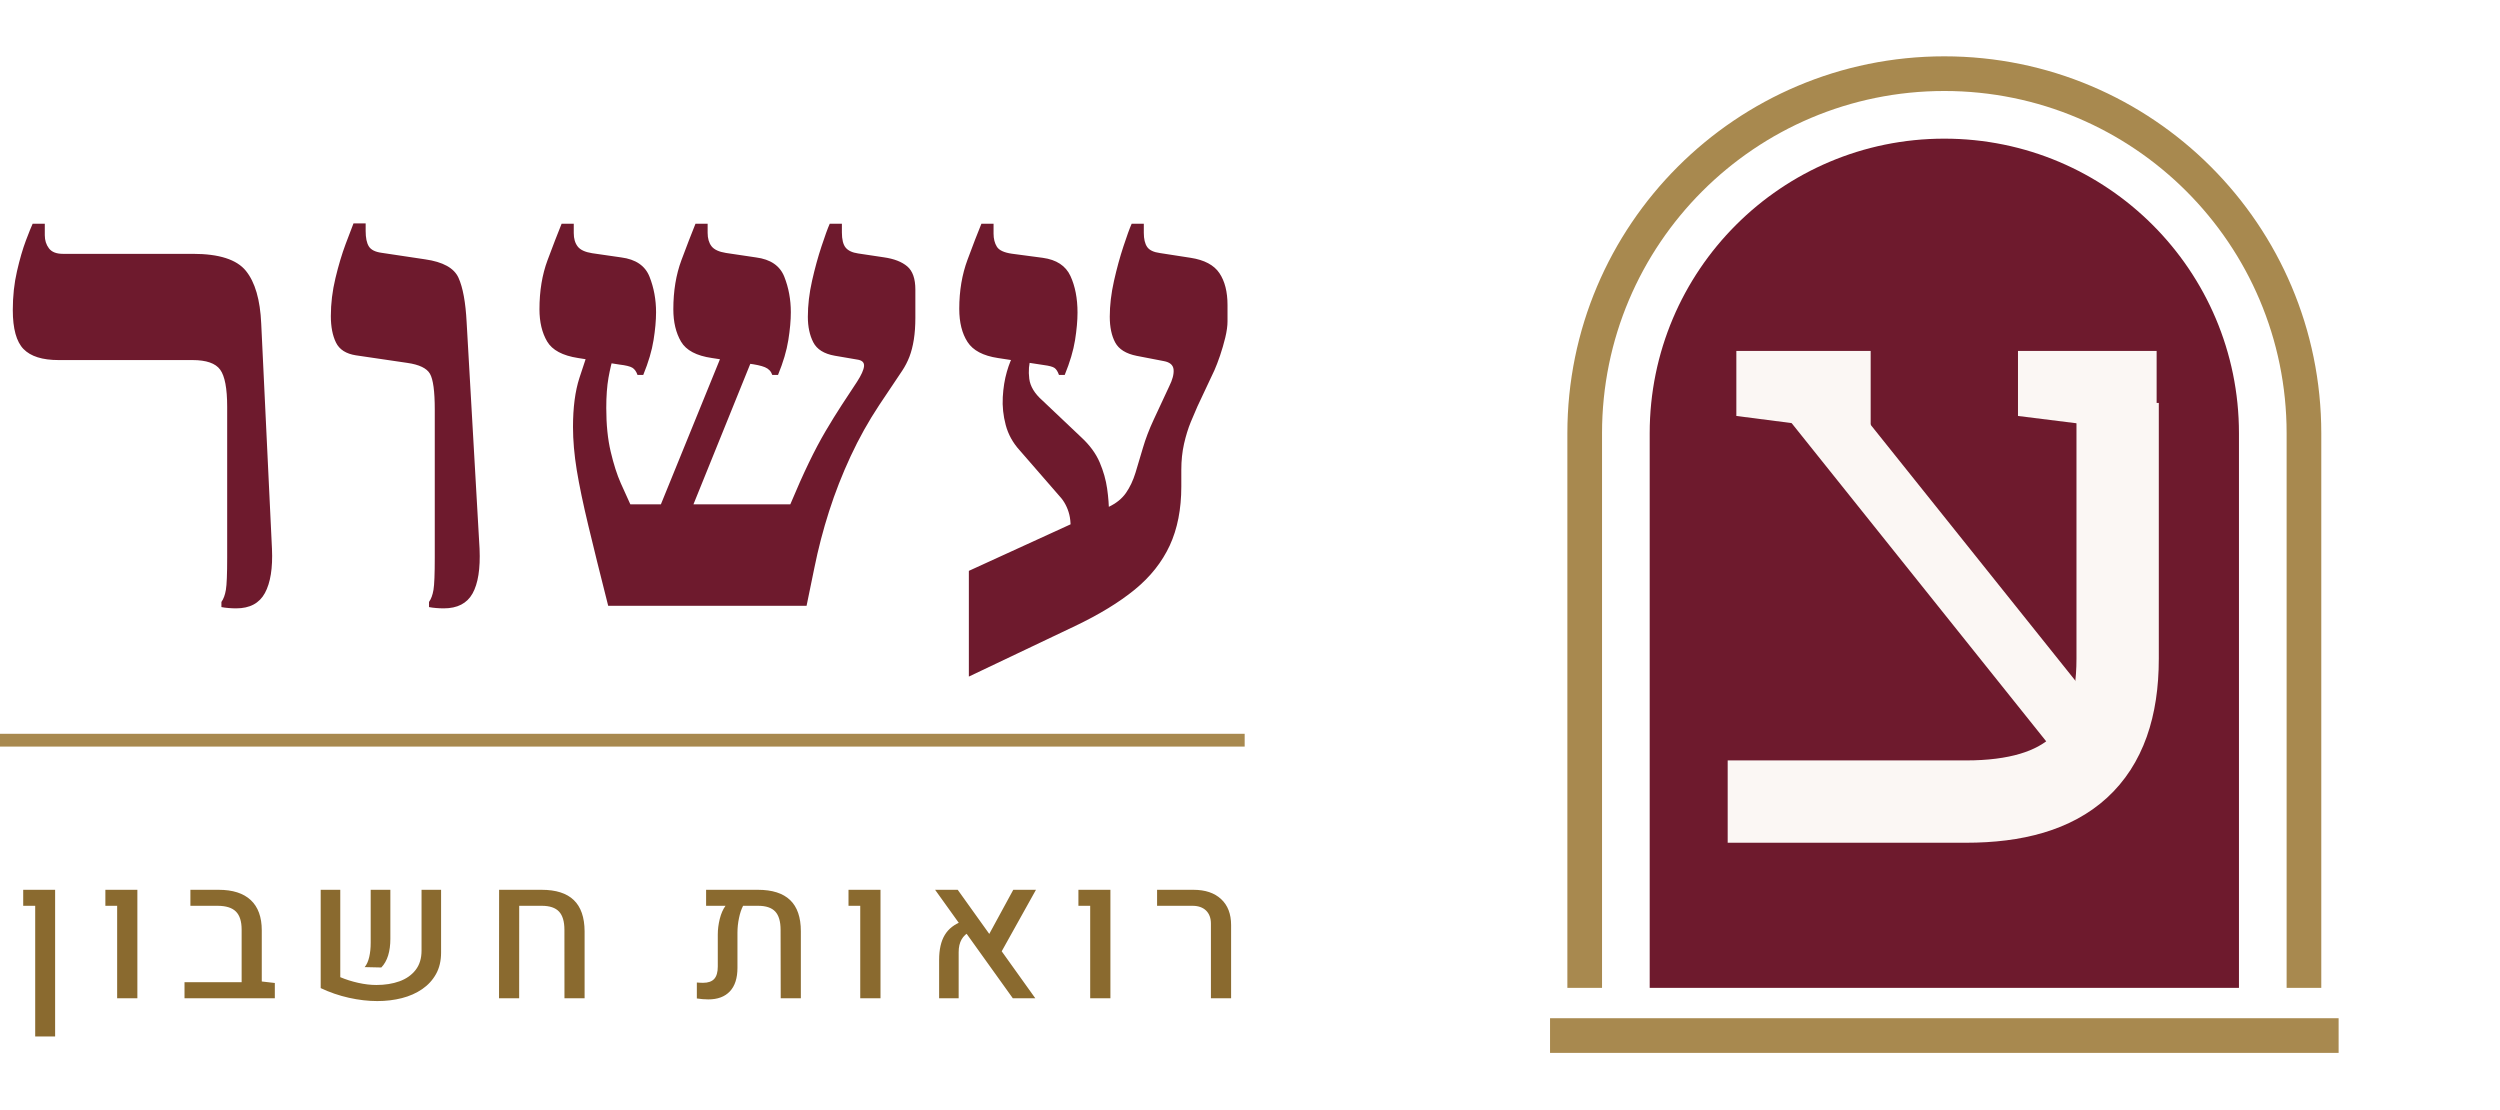
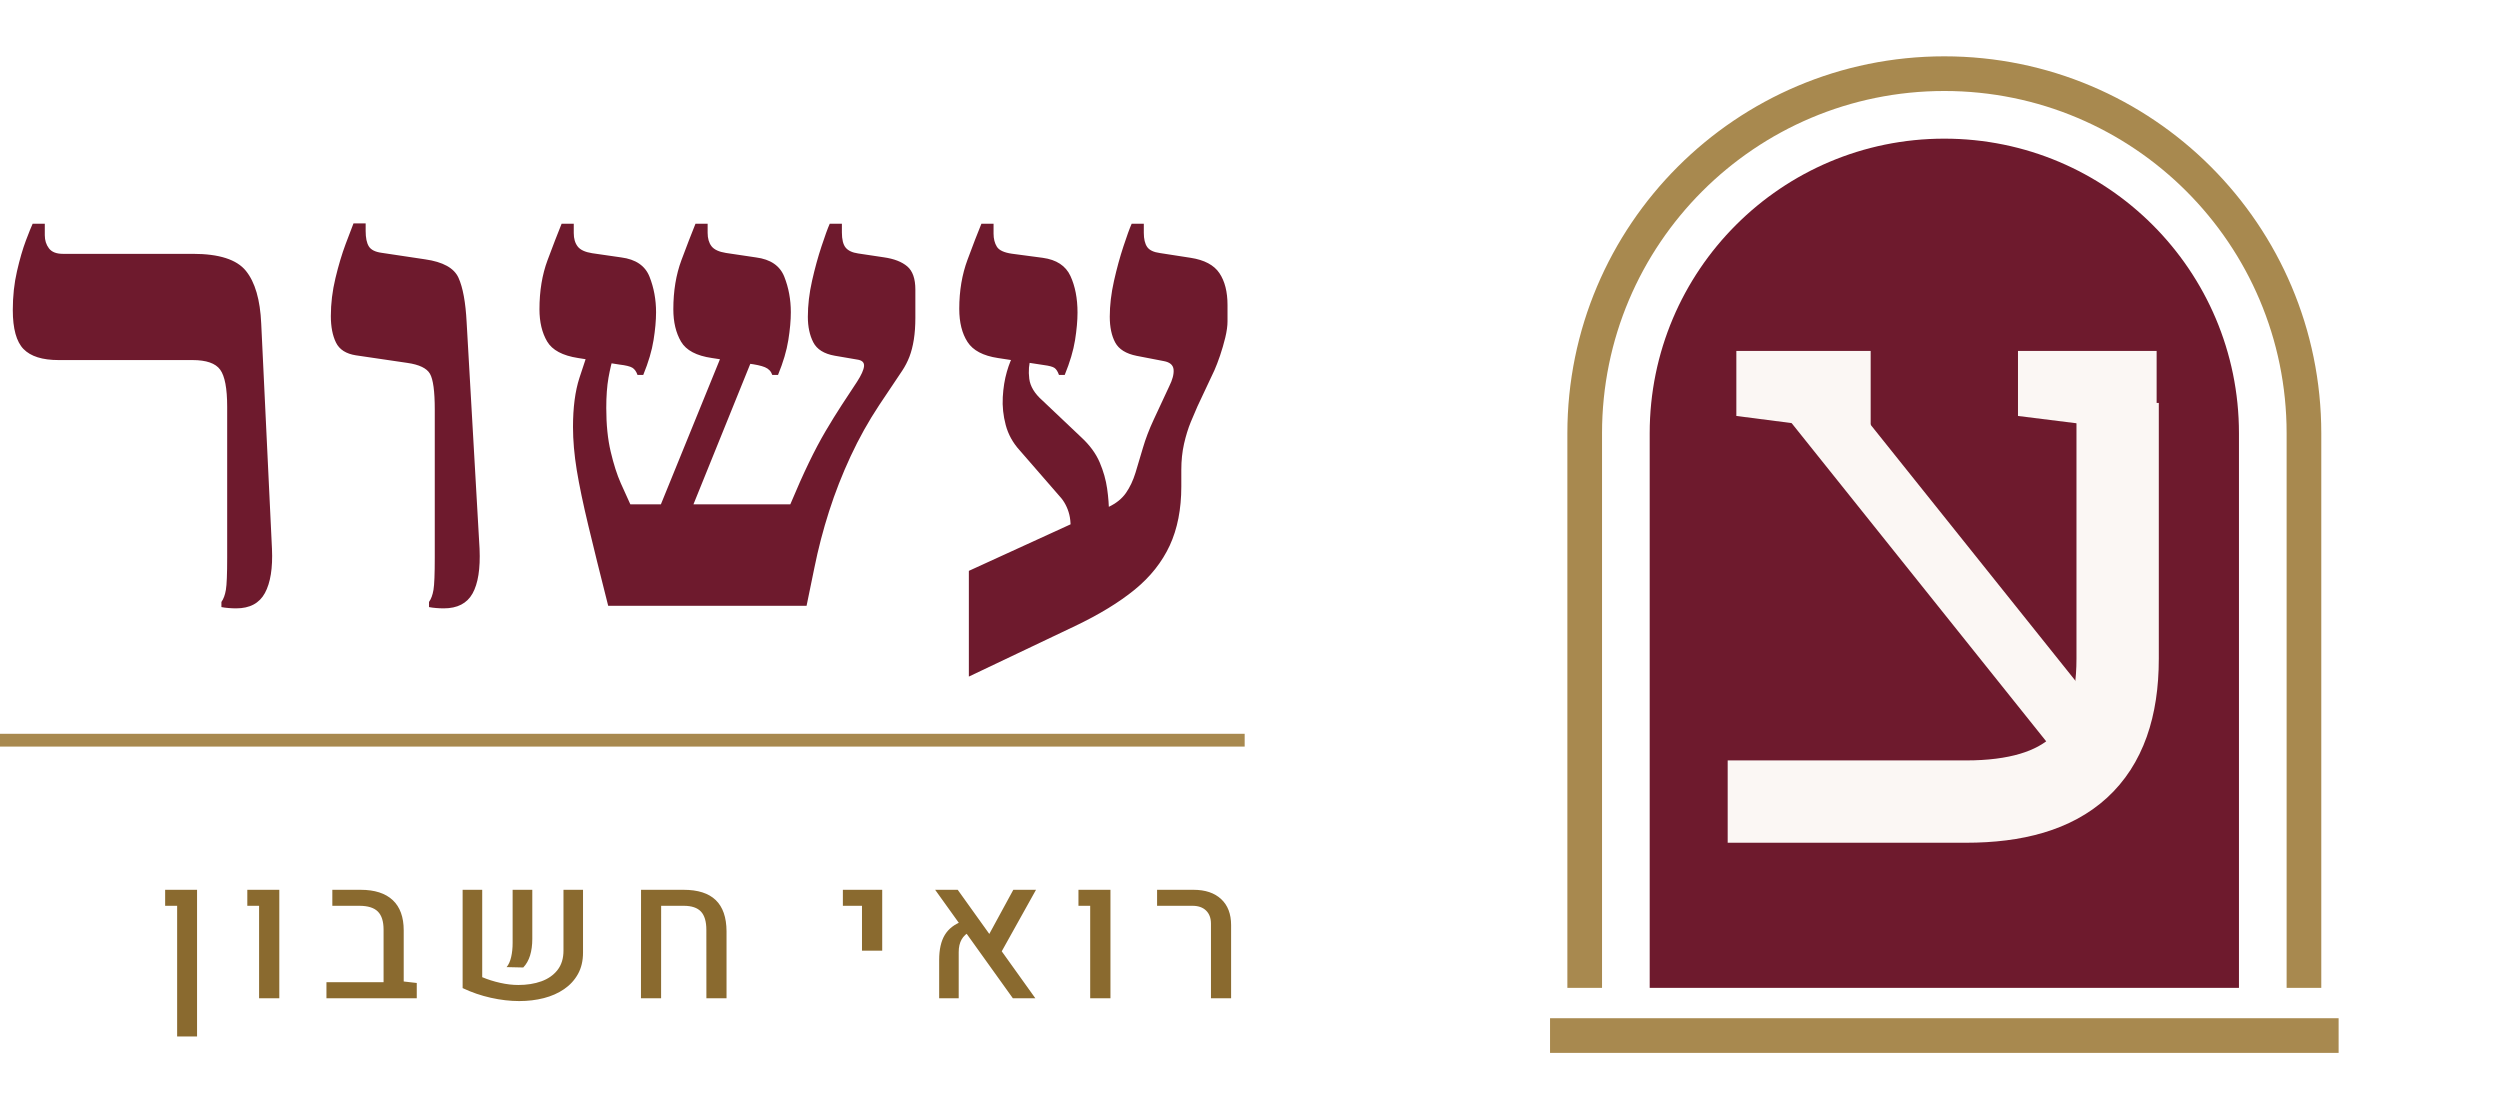
- <svg xmlns="http://www.w3.org/2000/svg" viewBox="0 0 586 260" width="586" height="260" role="img" aria-label="עשור רואות חשבון">
+ <svg xmlns="http://www.w3.org/2000/svg" viewBox="0 0 586 260" width="586" height="260" role="img" aria-label="עשור רואי חשבון">
  <svg x="325.75" y="0" width="260" height="260" viewBox="0 0 512 512">
    <g transform="translate(0 -14)">
      <path d="M 90 470 V 214 A 166 166 0 0 1 422 214 V 470" fill="none" stroke="#a8894f" stroke-width="16" />
      <rect x="74" y="484" width="364" height="16" fill="#a8894f" />
      <path d="M 120 470 V 214 A 136 136 0 0 1 392 214 V 470 Z" fill="#6e1a2d" />
      <g fill="#fbf7f4">
        <path d="M 290 176 H 354 V 214 L 290 206 Z" />
        <path d="M 160 176 H 222 V 214 L 160 206 Z" />
      </g>
      <g fill="none" stroke="#fbf7f4" stroke-linejoin="round">
        <path d="M 336 200 V 318 C 336 364 312 384 266 384 H 156" stroke-width="38" />
        <path d="M 196 200 L 328 365" stroke-width="28" />
      </g>
    </g>
  </svg>
  <path transform="translate(0.00 142.00)" fill="#6e1a2d" d="M55.35 0.6Q54.45 0.6 53.55 0.52Q52.65 0.45 51.9 0.3V-0.9Q52.65 -1.95 52.95 -3.75Q53.25 -5.55 53.25 -11.25V-46.65Q53.25 -53.1 51.61 -55.35Q49.98 -57.6 45.12 -57.6H13.74Q8.04 -57.6 5.52 -60.18Q3 -62.76 3 -69.33Q3 -74.19 3.98 -78.42Q4.95 -82.65 6.07 -85.62Q7.2 -88.59 7.65 -89.55H10.5V-86.85Q10.5 -85.08 11.47 -83.79Q12.45 -82.5 14.73 -82.5H45.21Q54.42 -82.5 57.64 -78.51Q60.87 -74.52 61.23 -66.15L63.75 -13.35Q64.05 -6.6 62.1 -3Q60.15 0.6 55.35 0.6ZM104.01 0.6Q103.11 0.6 102.21 0.52Q101.31 0.45 100.56 0.3V-0.9Q101.31 -1.95 101.61 -3.75Q101.91 -5.55 101.91 -11.25V-45.99Q101.91 -52.44 100.78 -54.39Q99.66 -56.34 95.46 -56.94L83.43 -58.71Q79.95 -59.25 78.75 -61.71Q77.55 -64.17 77.55 -67.92Q77.55 -72.33 78.63 -76.81Q79.71 -81.3 81.01 -84.78Q82.32 -88.26 82.86 -89.64H85.71V-87.84Q85.71 -85.44 86.46 -84.24Q87.21 -83.04 89.46 -82.74L99.66 -81.21Q105.93 -80.31 107.47 -76.89Q109.02 -73.47 109.38 -66.45L112.41 -13.35Q112.71 -6.36 110.76 -2.88Q108.81 0.6 104.01 0.6ZM142.56 0Q139.71 -11.25 137.9 -18.82Q136.08 -26.4 135.19 -31.81Q134.31 -37.23 134.31 -41.91Q134.31 -48.75 135.81 -53.4Q137.31 -58.05 139.11 -63.15L144.81 -61.05Q144.36 -60.15 143.76 -58.27Q143.16 -56.4 142.63 -53.47Q142.11 -50.55 142.11 -46.35Q142.11 -40.5 143.15 -36.12Q144.18 -31.74 145.51 -28.74Q146.85 -25.74 147.75 -23.79H185.25Q187.56 -29.31 189.57 -33.48Q191.58 -37.65 193.54 -40.98Q195.51 -44.31 197.25 -46.98L200.88 -52.5Q202.41 -54.87 202.53 -56.17Q202.65 -57.48 200.91 -57.72L195.66 -58.62Q191.91 -59.28 190.63 -61.77Q189.36 -64.26 189.36 -67.74Q189.36 -71.82 190.35 -76.2Q191.34 -80.58 192.56 -84.25Q193.77 -87.93 194.49 -89.55H197.34V-87.51Q197.34 -85.05 198.21 -83.97Q199.08 -82.89 201.15 -82.59L207.15 -81.69Q210.75 -81.18 212.66 -79.56Q214.56 -77.94 214.56 -74.13V-67.5Q214.56 -64.68 214.2 -62.4Q213.84 -60.12 213.17 -58.38Q212.49 -56.64 211.5 -55.14L206.1 -47.07Q202.32 -41.37 199.38 -35.04Q196.44 -28.71 194.34 -22.16Q192.24 -15.6 190.89 -8.91L189.06 0ZM152.13 -16.95 171.12 -63.6 178.17 -62.4 159.78 -16.95ZM149.43 -54.12Q149.01 -55.32 148.23 -55.8Q147.45 -56.28 145.17 -56.55L135.51 -58.08Q130.05 -58.92 128.25 -61.96Q126.45 -65.01 126.45 -69.51Q126.45 -75.93 128.34 -81Q130.23 -86.07 131.64 -89.55H134.49V-87.36Q134.49 -85.41 135.41 -84.22Q136.32 -83.04 138.78 -82.65L145.62 -81.66Q150.72 -81 152.25 -77.13Q153.78 -73.26 153.78 -68.82Q153.78 -65.94 153.19 -62.27Q152.61 -58.59 150.78 -54.12ZM181.02 -54.12Q180.6 -55.38 179.31 -55.92Q178.02 -56.46 175.32 -56.79L166.89 -58.08Q161.43 -58.86 159.63 -61.93Q157.83 -65.01 157.83 -69.51Q157.83 -75.93 159.72 -81Q161.61 -86.07 163.02 -89.55H165.87V-87.42Q165.87 -85.47 166.78 -84.28Q167.7 -83.1 170.16 -82.71L177.21 -81.66Q182.31 -81 183.84 -77.13Q185.37 -73.26 185.37 -68.82Q185.37 -65.94 184.78 -62.27Q184.2 -58.59 182.37 -54.12ZM227.1 16.59V-8.19L259.89 -23.19Q262.53 -24.45 263.93 -26.46Q265.32 -28.47 266.16 -31.19Q267 -33.9 267.91 -37.05Q268.83 -40.2 270.42 -43.62L274.08 -51.48Q275.22 -53.76 275.09 -55.36Q274.95 -56.97 272.79 -57.36L266.43 -58.59Q262.68 -59.34 261.4 -61.73Q260.13 -64.11 260.13 -67.77Q260.13 -71.76 261.12 -76.16Q262.11 -80.55 263.33 -84.24Q264.54 -87.93 265.26 -89.55H268.11V-87.42Q268.11 -85.26 268.89 -84.12Q269.67 -82.98 271.92 -82.68L279.09 -81.57Q283.92 -80.82 285.83 -77.98Q287.73 -75.15 287.73 -70.5V-66.69Q287.73 -65.07 287.21 -62.89Q286.68 -60.72 285.98 -58.65Q285.27 -56.58 284.67 -55.23L280.68 -46.74Q280.08 -45.39 279.13 -43.11Q278.19 -40.83 277.54 -37.98Q276.9 -35.13 276.9 -31.89V-27.96Q276.9 -20.01 274.19 -14.14Q271.47 -8.28 265.98 -3.79Q260.49 0.69 252 4.74ZM250.95 -18.57Q250.95 -20.13 250.65 -21.36Q250.35 -22.59 249.78 -23.68Q249.21 -24.78 248.4 -25.65L239.01 -36.45Q236.61 -39.09 235.74 -42.38Q234.87 -45.66 235.05 -48.91Q235.23 -52.17 236.01 -54.87Q236.79 -57.57 237.75 -59.1L241.65 -58.2Q240.93 -55.92 241.26 -53.23Q241.59 -50.55 244.35 -48.12L253.5 -39.45Q256.44 -36.72 257.76 -33.63Q259.08 -30.54 259.51 -27.48Q259.95 -24.42 259.95 -21.57ZM248.22 -54.12Q247.8 -55.32 247.17 -55.76Q246.54 -56.19 244.68 -56.43L233.91 -58.08Q228.72 -58.86 226.79 -61.84Q224.85 -64.83 224.85 -69.6Q224.85 -75.93 226.79 -81.13Q228.72 -86.34 230.04 -89.55H232.89V-87.24Q232.89 -85.41 233.67 -84.16Q234.45 -82.92 237.18 -82.53L244.41 -81.57Q249.24 -80.91 250.91 -77.31Q252.57 -73.71 252.57 -68.73Q252.57 -65.94 251.99 -62.27Q251.4 -58.59 249.57 -54.12Z" />
  <rect x="0.00" y="172.00" width="291.75" height="3" fill="#a8894f" />
-   <path transform="translate(3.67 234.00)" fill="#8a6a2f" d="M4.58 8.94V-21.68H1.77V-25.43H9.25V8.94ZM23.79 0V-21.68H21.03V-25.43H28.53V0ZM39.58 0V-3.78H52.97L57.69 -3.94L60.75 -3.59V0ZM52.97 -1.08V-16.08Q52.97 -19.01 51.62 -20.34Q50.28 -21.68 47.3 -21.68H40.96V-25.43H47.59Q52.52 -25.43 55.11 -23.02Q57.69 -20.6 57.69 -15.92V-1.08ZM76.09 -25.43V-4.95Q78.06 -4.12 80.3 -3.62Q82.54 -3.12 84.55 -3.12Q87.57 -3.12 89.96 -3.98Q92.34 -4.84 93.74 -6.63Q95.14 -8.42 95.14 -11.18V-25.43H99.72V-10.71Q99.72 -7.83 98.54 -5.7Q97.36 -3.57 95.29 -2.15Q93.22 -0.73 90.53 -0.04Q87.83 0.65 84.77 0.65Q81.56 0.65 78.11 -0.12Q74.66 -0.89 71.5 -2.39V-25.43ZM81.81 -7.31Q82.52 -8.16 82.87 -9.65Q83.22 -11.14 83.22 -13.02V-25.43H87.83V-13.92Q87.83 -11.75 87.31 -10.04Q86.78 -8.33 85.71 -7.22ZM113.3 0 113.32 -25.43H123.29Q128.33 -25.43 130.83 -23.02Q133.33 -20.61 133.36 -15.72V0H128.64L128.63 -16.05Q128.63 -18.98 127.36 -20.33Q126.09 -21.68 123.33 -21.68H118.03L118.02 0ZM173.99 -25.43Q179.02 -25.43 181.54 -23.02Q184.05 -20.61 184.05 -15.72V0H179.33L179.3 -16.05Q179.3 -18.98 178.05 -20.33Q176.79 -21.68 174.03 -21.68H170.51Q169.9 -20.51 169.55 -18.8Q169.19 -17.09 169.19 -15.36V-7.14Q169.19 -3.52 167.42 -1.63Q165.64 0.26 162.36 0.26Q161.64 0.26 161.01 0.2Q160.37 0.14 159.67 0.04V-3.7Q160.05 -3.67 160.42 -3.65Q160.79 -3.63 161.13 -3.63Q162.92 -3.63 163.75 -4.55Q164.58 -5.47 164.58 -7.45V-14.98Q164.58 -16.72 165.04 -18.6Q165.51 -20.48 166.39 -21.68H161.84V-25.43ZM197.97 0V-21.68H195.22V-25.43H202.72V0ZM233.74 0 215.52 -25.43H220.82L239.01 0ZM216.46 0V-9Q216.46 -12.66 217.79 -14.85Q219.11 -17.04 221.97 -18.07L223.76 -15.65Q221.04 -14.33 221.04 -10.83V0ZM239.16 -25.43 230.5 -9.89 227.39 -13.57 233.84 -25.43ZM251.87 0V-21.68H249.11V-25.43H256.61V0ZM280.17 0V-17.49Q280.17 -19.45 279.03 -20.57Q277.88 -21.68 275.85 -21.68H267.55V-25.43H276.08Q280.22 -25.43 282.56 -23.25Q284.9 -21.08 284.9 -17.17V0Z" />
+   <path transform="translate(36.94 234.00)" fill="#8a6a2f" d="M4.58 8.94V-21.68H1.77V-25.43H9.25V8.94ZM23.79 0V-21.68H21.03V-25.43H28.53V0ZM39.58 0V-3.78H52.97L57.69 -3.94L60.75 -3.59V0ZM52.97 -1.08V-16.08Q52.97 -19.01 51.62 -20.34Q50.28 -21.68 47.3 -21.68H40.96V-25.43H47.59Q52.52 -25.43 55.11 -23.02Q57.69 -20.6 57.69 -15.92V-1.08ZM76.09 -25.43V-4.95Q78.06 -4.12 80.3 -3.62Q82.54 -3.12 84.55 -3.12Q87.57 -3.12 89.96 -3.98Q92.34 -4.84 93.74 -6.63Q95.14 -8.42 95.14 -11.18V-25.43H99.72V-10.71Q99.72 -7.83 98.54 -5.7Q97.36 -3.57 95.29 -2.15Q93.22 -0.73 90.53 -0.04Q87.83 0.65 84.77 0.65Q81.56 0.65 78.11 -0.12Q74.66 -0.89 71.5 -2.39V-25.43ZM81.81 -7.31Q82.52 -8.16 82.87 -9.65Q83.22 -11.14 83.22 -13.02V-25.43H87.83V-13.92Q87.83 -11.75 87.31 -10.04Q86.78 -8.33 85.71 -7.22ZM113.3 0 113.32 -25.43H123.29Q128.33 -25.43 130.83 -23.02Q133.33 -20.61 133.36 -15.72V0H128.64L128.63 -16.05Q128.63 -18.98 127.36 -20.33Q126.09 -21.68 123.33 -21.68H118.03L118.02 0ZM165.11 -11.16V-21.68H160.63V-25.43H169.85V-11.16ZM200.48 0 182.26 -25.43H187.55L205.75 0ZM183.2 0V-9Q183.2 -12.66 184.52 -14.85Q185.85 -17.04 188.71 -18.07L190.5 -15.65Q187.78 -14.33 187.78 -10.83V0ZM205.9 -25.43 197.24 -9.89 194.13 -13.57 200.58 -25.43ZM218.6 0V-21.68H215.85V-25.43H223.35V0ZM246.91 0V-17.49Q246.91 -19.45 245.76 -20.57Q244.62 -21.68 242.59 -21.68H234.28V-25.43H242.82Q246.96 -25.43 249.3 -23.25Q251.63 -21.08 251.63 -17.17V0Z" />
</svg>
